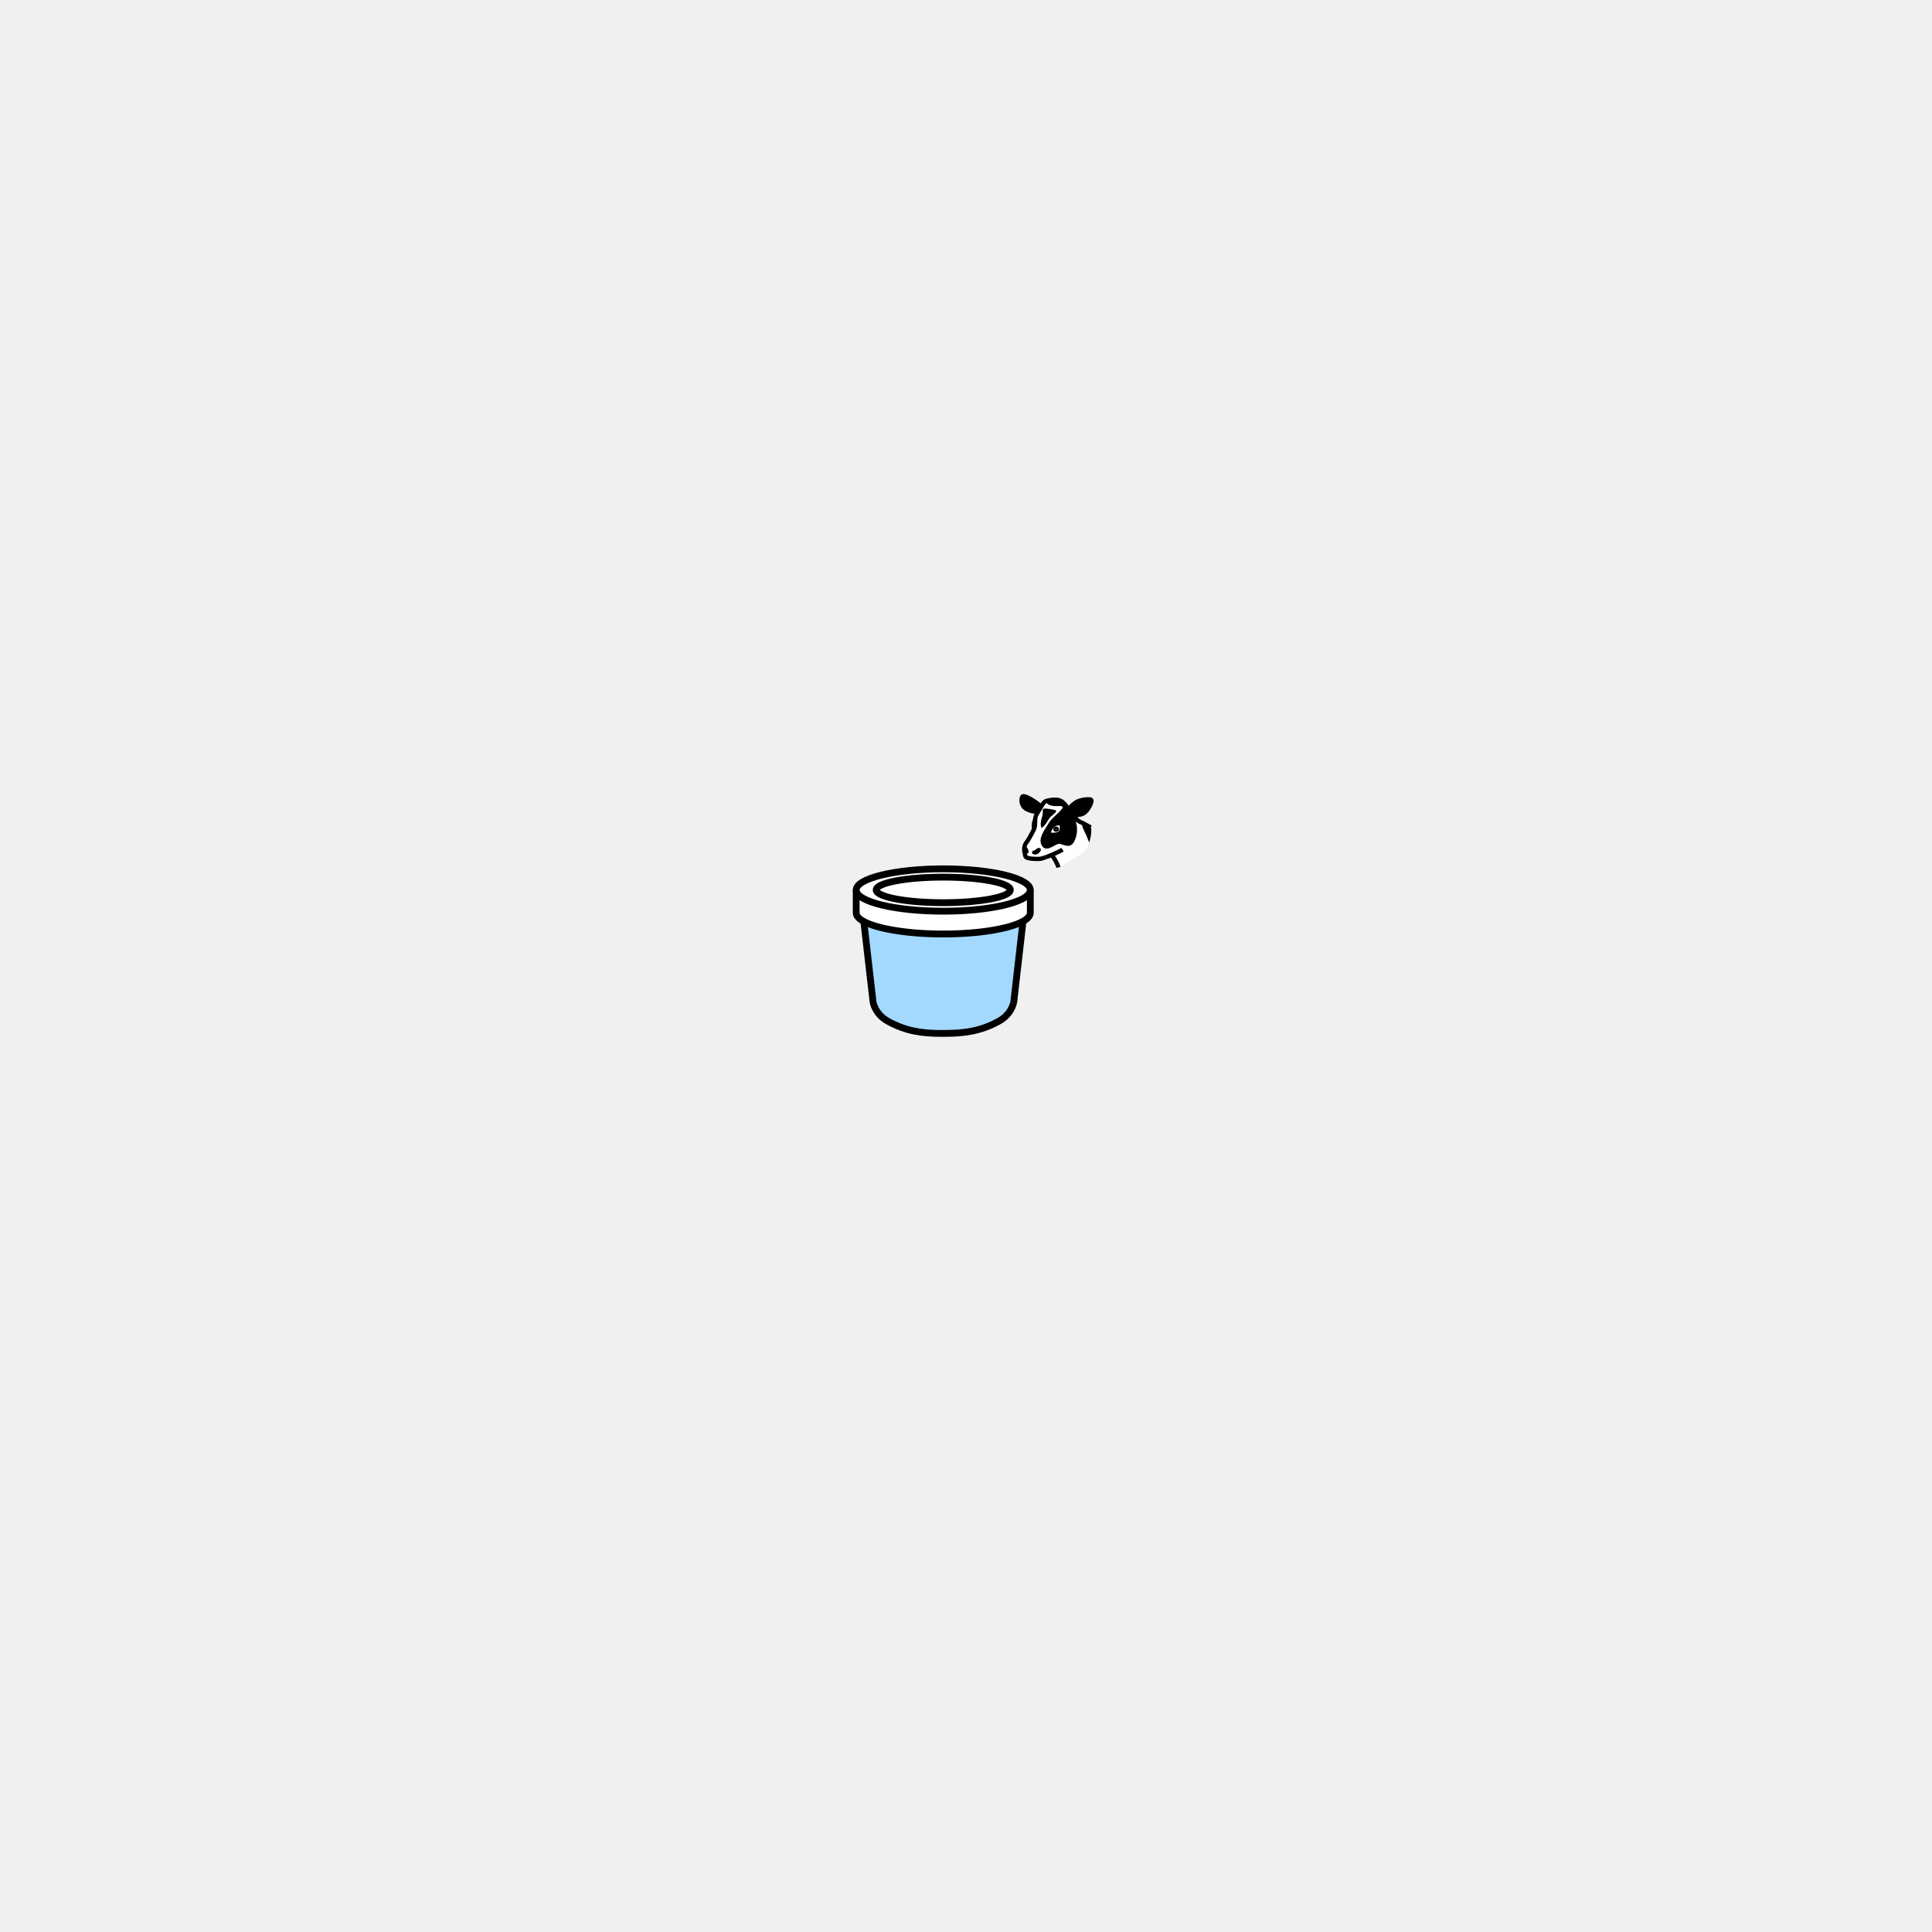
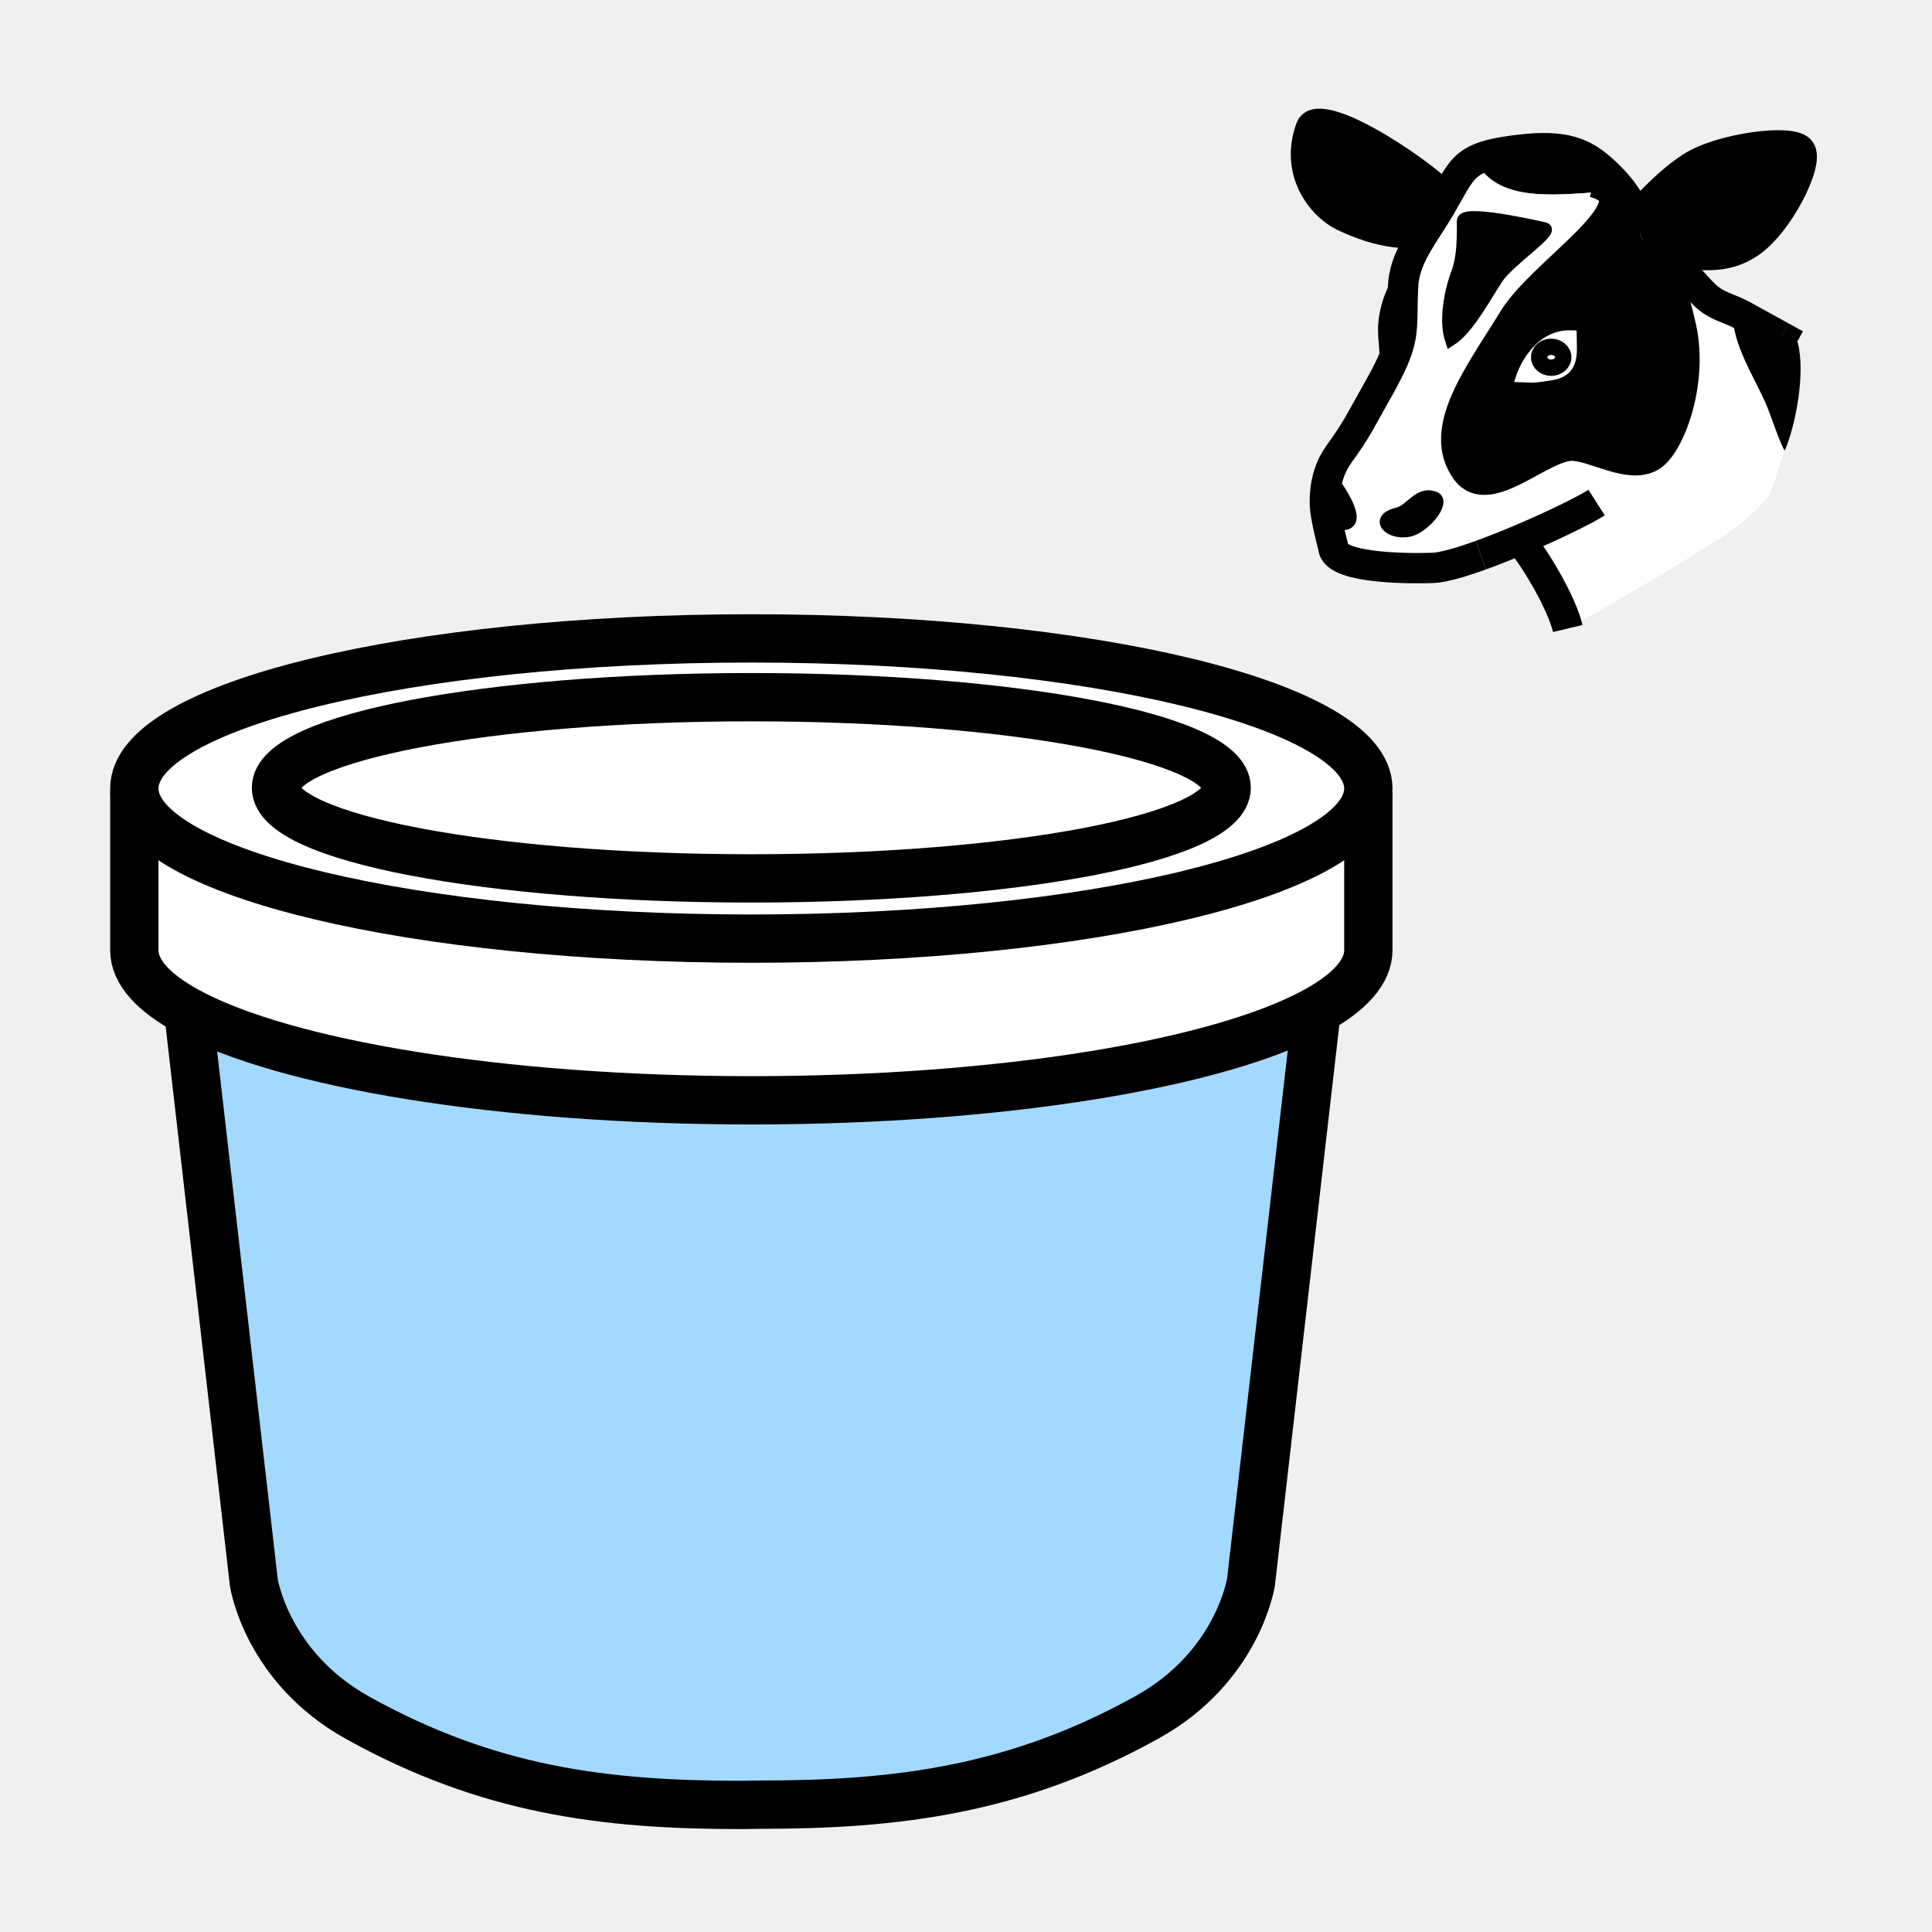
- <svg xmlns="http://www.w3.org/2000/svg" width="5870.22" height="5870.22" viewBox="0 0 5870.22 5870.22" overflow="visible">
+ <svg xmlns="http://www.w3.org/2000/svg" viewBox="2543.91 2366.20 828.25 828.25" overflow="visible">
  <path d="M3307.69 2510.608c1.729.64 3.84 1.4 6.64 2.41 3.36 12.59-.64 34.58-5.37 45.91-.02-.04-.04-.07-.05-.11-3-6.22-4.47-11.51-6.97-17.77-4.78-12.04-15.721-27.57-14.8-40.97 12.899 7.18 13.76 7.99 20.52 10.52l.03.01zM3254.91 2475.248l-1.33.33c-1.92-2.99-3.41-2.81-5.37-6.36-1.56-2.82-2.05-6.55-3.359-9.95l.06-.02c8.46-7.99 14.17-14.87 24-21.34 12.27-8.07 42.6-12.14 46.67-7.33 4.061 4.82-9.11 31.6-22 40-13.06 8.5-23.961 3.18-38.671 4.67z" />
  <path d="M3244.851 2459.268c1.31 3.4 1.8 7.13 3.359 9.95 1.96 3.55 3.45 3.37 5.37 6.36l1.33-.33c.47.93.93 1.96 1.39 3.06 4.42 10.64 8.23 27.88 8.23 27.88 5.479 24.09-5.03 50.89-12.86 55.65-9.1 5.52-23.81-4.23-33.51-4.57-13.11-.45-36 23.75-45.59 10.77-13-17.6 5.7-41.41 20.26-65.13 11.4-18.59 51.12-43.25 41.68-54.6 1.061-.04 2.08-.06 3.07-.06l1.36-.66c2.85 3.69 5.13 7.71 5.97 11.66l-.059.02zm-36.241 67.52c10.22-1.48 8.79-9.13 8.72-16.5-15.01-.43-20.92 17.33-20.92 17.33 6.34.31 6.01.07 12.2-.83z" />
  <path d="M3234.51 2448.308c-19.18.66-48.67 6.44-57.979-13.44 3.399-1.78 7.99-2.96 14.95-3.96 20.76-3 29.56-.24 38.1 7 3.11 2.64 6.51 6 9.36 9.68l-1.36.66c-.991 0-2.011.02-3.071.06z" />
  <path d="M3214.07 2519.358c0 2.48-2.311 4.48-5.16 4.48s-5.16-2-5.16-4.48 2.311-4.48 5.16-4.48 5.16 2.01 5.16 4.48z" fill="#fff" />
  <path d="M3206.05 2463.978c4.58 1-15.14 13.93-20.14 21.43-4.81 7.22-12.48 21.81-20.01 26.6-2.78-8.24-.41-20.73 2.529-28.58 2.631-7.01 2.54-14.76 2.54-22.53.001-4.83 30.401 2.05 35.081 3.08z" />
  <path d="M3217.33 2510.288c.07 7.37 1.5 15.02-8.72 16.5-6.19.9-5.86 1.14-12.2.83 0 0 5.91-17.76 20.92-17.33zm-8.42 13.55c2.85 0 5.16-2 5.16-4.48 0-2.47-2.311-4.48-5.16-4.48s-5.16 2-5.16 4.48 2.311 4.48 5.16 4.48z" fill="#fff" />
  <path d="M3159.21 2579.158c4.9 2.36-4.569 13.74-11.29 15.02-8.95 1.7-15.31-5.79-5.18-8.17 6-1.41 9.22-9.79 16.47-6.85zM3152.24 2467.248s-11.67 3.27-32.66-6.67c-10.65-5.04-22.49-20.6-15.34-40 4.61-12.51 49.02 17.31 60.25 28.89-.88 1.56-1.83 3.26-2.91 5.11-2.76 4.74-5.71 9.06-8.32 13.29l-1.02-.62zM3119.99 2578.798c1 1.7 4.47 7.92 3.04 10.77-1.91 3.82-8.96.29-10.021-1.15-.33-.46-.52-.96-.619-1.49-.2-1.1 0-2.31.199-3.38.44-2.4 1.16-9.48 2.32-10.03 1.821-.61 3.781 3.1 5.081 5.28z" />
  <path d="M3287.141 2500.078c-.921 13.4 10.02 28.93 14.8 40.97 2.5 6.26 3.97 11.55 6.97 17.77l-.03.01c-1.56 4.5-4.37 16.53-7.22 20.33-6.71 8.95-17.12 15.81-26.48 21.68-18.899 11.84-39.659 23.92-59.109 34.89l-.05-.09c-2.41-10.09-12.32-27.45-19.11-36.06l-.93-2.2c-5.82 2.47-11.761 4.84-17.25 6.83-8.53 3.08-16.011 5.24-20.391 5.44-5.979.26-42.22.92-42.81-8.68 0 0-2.16-8.12-3.14-14.04.1.53.289 1.03.619 1.49 1.061 1.44 8.11 4.97 10.021 1.15 1.43-2.85-2.04-9.07-3.04-10.77-1.3-2.18-3.26-5.89-5.08-5.28-1.16.55-1.88 7.63-2.32 10.03-.199 1.07-.399 2.28-.199 3.38-.261-1.55-.44-2.96-.48-4.02-.38-10.79 2.8-17.63 6.3-22.44 7.51-10.33 9-14.08 14.99-24.6 3.16-5.55 5.47-9.89 7.16-13.52 5.91-12.7 4.27-16.72 5.05-33.44.06-1.36.22-2.68.45-3.97 0-.01.01-.01.01-.02 1.1-6.06 3.95-11.48 7.39-17.05 2.61-4.23 5.561-8.55 8.32-13.29 1.08-1.85 2.03-3.55 2.91-5.11 4.2-7.49 6.61-11.79 12.04-14.6 9.31 19.88 38.8 14.1 57.979 13.44 9.44 11.35-30.279 36.01-41.68 54.6-14.56 23.72-33.26 47.53-20.26 65.13 9.59 12.98 32.479-11.22 45.59-10.77 9.7.34 24.41 10.09 33.51 4.57 7.83-4.76 18.34-31.56 12.86-55.65 0 0-3.811-17.24-8.23-27.88l2.11-.9c6.72 3.75 11.12 10.26 16.3 15.24 5.17 4.98 10.45 5.6 16.101 8.67l16.85 9.28c-6.762-2.53-7.622-3.34-20.521-10.52zm-101.231-14.67c5-7.5 24.72-20.43 20.14-21.43-4.68-1.03-35.08-7.91-35.08-3.08 0 7.77.091 15.52-2.54 22.53-2.939 7.85-5.31 20.34-2.529 28.58 7.529-4.79 15.2-19.38 20.009-26.6zm-37.99 108.77c6.721-1.28 16.19-12.66 11.29-15.02-7.25-2.94-10.47 5.44-16.47 6.85-10.13 2.38-3.77 9.87 5.18 8.17z" fill="#fff" />
  <g fill="none">
    <path d="M3164.91 2449.908a16.3 16.3 0 0 0-.42-.44c-11.23-11.58-55.64-41.4-60.25-28.89-7.15 19.4 4.689 34.96 15.34 40 20.99 9.94 32.66 6.67 32.66 6.67" stroke="#000" stroke-width="9.578" />
    <path d="M3145.86 2484.938c-2.21 3.96-4.58 7.99-5.95 13.47-2.46 9.82-.5 13.08-.5 23.5M3150.91 2471.908c-.76 5.18-2.82 9.06-5.04 13.01" stroke="#000" stroke-width="8" />
    <path d="M3217.33 2510.288c.07 7.37 1.5 15.02-8.72 16.5-6.19.9-5.86 1.14-12.2.83 0 0 5.91-17.76 20.92-17.33z" stroke="#fff" stroke-width="5" />
    <path d="M3214.07 2519.358c0 2.48-2.311 4.48-5.16 4.48s-5.16-2-5.16-4.48 2.311-4.48 5.16-4.48 5.16 2.01 5.16 4.48z" stroke="#000" stroke-width="7" />
    <path d="M3142.74 2586.008c-10.13 2.38-3.771 9.87 5.18 8.17 6.721-1.28 16.19-12.66 11.29-15.02-7.25-2.94-10.47 5.44-16.47 6.85z" stroke="#000" stroke-width="4.309" />
    <path d="M3170.97 2460.898c0-4.83 30.4 2.05 35.08 3.08 4.58 1-15.14 13.93-20.14 21.43-4.81 7.22-12.48 21.81-20.01 26.6-2.78-8.24-.41-20.73 2.529-28.58 2.632-7.01 2.541-14.76 2.541-22.53z" stroke="#000" stroke-width="5" />
    <path d="M3178.73 2604.208c5.489-1.99 11.43-4.36 17.25-6.83 14.01-5.95 27.359-12.5 32.399-15.72M3196.91 2599.578c6.79 8.61 16.7 25.97 19.11 36.06" stroke="#000" stroke-width="13" />
    <path d="M3119.99 2578.798c1 1.7 4.47 7.92 3.04 10.77-1.91 3.82-8.96.29-10.021-1.15-.33-.46-.52-.96-.619-1.49-.2-1.1 0-2.31.199-3.38.44-2.4 1.16-9.48 2.32-10.03 1.821-.61 3.781 3.1 5.081 5.28z" stroke="#000" stroke-width="4.308" />
    <path stroke="#000" stroke-width="13" d="M3307.69 2510.608l6 3.31M3258.41 2477.408c6.72 3.75 11.12 10.26 16.3 15.24 5.17 4.98 10.45 5.6 16.101 8.67l16.85 9.28" />
    <path d="M3227.311 2444.338c3.529 1.02 5.859 2.36 7.199 3.97 9.44 11.35-30.279 36.01-41.68 54.6-14.56 23.72-33.26 47.53-20.26 65.13 9.59 12.98 32.479-11.22 45.59-10.77 9.7.34 24.41 10.09 33.51 4.57 7.83-4.76 18.34-31.56 12.86-55.65 0 0-3.811-17.24-8.23-27.88-.46-1.1-.92-2.13-1.39-3.06 14.71-1.49 25.61 3.83 38.67-4.67 12.89-8.4 26.061-35.18 22-40-4.07-4.81-34.4-.74-46.67 7.33-9.83 6.47-15.54 13.35-24 21.34-.84-3.95-3.12-7.97-5.97-11.66-2.851-3.68-6.25-7.04-9.36-9.68-8.54-7.24-17.34-10-38.1-7-6.96 1-11.551 2.18-14.95 3.96-5.43 2.81-7.84 7.11-12.04 14.6-.88 1.56-1.83 3.26-2.91 5.11-2.76 4.74-5.71 9.06-8.32 13.29-3.439 5.57-6.29 10.99-7.39 17.05 0 .01-.01.01-.01.02-.23 1.29-.391 2.61-.45 3.97-.78 16.72.86 20.74-5.05 33.44-1.69 3.63-4 7.97-7.16 13.52-5.99 10.52-7.48 14.27-14.99 24.6-3.5 4.81-6.68 11.65-6.3 22.44.04 1.06.22 2.47.48 4.02.979 5.92 3.14 14.04 3.14 14.04.59 9.6 36.83 8.94 42.81 8.68 4.38-.2 11.86-2.36 20.391-5.44" stroke="#000" stroke-width="13" />
    <path d="M3307.66 2510.598c-6.76-2.53-7.62-3.34-20.52-10.52" stroke="#000" stroke-width=".5" stroke-linecap="round" stroke-linejoin="round" />
    <path stroke="#000" stroke-width="13" d="M3307.69 2510.608l-.03-.01" />
    <path d="M3287.141 2500.078c-.921 13.4 10.02 28.93 14.8 40.97 2.5 6.26 3.97 11.55 6.97 17.77.01.04.03.07.05.11 4.73-11.33 8.73-33.32 5.37-45.91-2.8-1.01-4.91-1.77-6.64-2.41" stroke="#000" stroke-width=".5" stroke-linecap="round" stroke-linejoin="round" />
  </g>
  <g>
    <path d="M2624.62 2799.9c-14.86-8.04-23.13-16.96-23.13-26.351v-68.1h.05c2.67 34.99 120.06 63.14 264.47 63.14 143.959 0 261.05-27.98 264.43-62.81l.08.01v67.76c0 9.181-7.91 17.91-22.15 25.82-40.88 22.68-134.01 38.53-242.36 38.53-107.49.001-200.01-15.599-241.39-37.999z" fill="#fff" />
    <path d="M3130.521 2704.23c0 .52-.03 1.04-.08 1.55-3.38 34.83-120.471 62.81-264.43 62.81-144.41 0-261.8-28.15-264.47-63.14-.03-.4-.05-.81-.05-1.22 0-35.54 118.43-64.35 264.52-64.35s264.51 28.81 264.51 64.35zm-60.731-.31c0-21.45-91.229-38.84-203.78-38.84s-203.79 17.39-203.79 38.84c0 21.46 91.24 38.85 203.79 38.85s203.78-17.39 203.78-38.85z" fill="#fff" />
    <path d="M2866.01 2665.08c112.55 0 203.78 17.39 203.78 38.84 0 21.46-91.229 38.85-203.78 38.85s-203.79-17.39-203.79-38.85c0-21.45 91.24-38.84 203.79-38.84z" fill="#fff" />
    <path d="M2624.62 2799.9c-14.86-8.04-23.13-16.96-23.13-26.351v-68.1h.05c2.67 34.99 120.06 63.14 264.47 63.14 143.959 0 261.05-27.98 264.43-62.81l.08.01v67.76c0 9.181-7.91 17.91-22.15 25.82-40.88 22.68-134.01 38.53-242.36 38.53-107.49.001-200.01-15.599-241.39-37.999z" fill="#fff" />
    <path d="M2866.01 2665.08c112.55 0 203.78 17.39 203.78 38.84 0 21.46-91.229 38.85-203.78 38.85s-203.79-17.39-203.79-38.85c0-21.45 91.24-38.84 203.79-38.84z" fill="#fff" />
    <path d="M3130.521 2704.23c0 .52-.03 1.04-.08 1.55-3.38 34.83-120.471 62.81-264.43 62.81-144.41 0-261.8-28.15-264.47-63.14-.03-.4-.05-.81-.05-1.22 0-35.54 118.43-64.35 264.52-64.35s264.51 28.81 264.51 64.35zm-60.731-.31c0-21.45-91.229-38.84-203.78-38.84s-203.79 17.39-203.79 38.84c0 21.46 91.24 38.85 203.79 38.85s203.78-17.39 203.78-38.85z" fill="#fff" />
    <path d="M3108.37 2799.37l-28.15 245.01s-5.449 36.271-44.42 57.94c-55.949 31.109-106.89 37.54-165.61 37.54l-8.58.12c-58.72 0-108.5-6.29-164.45-37.4-38.98-21.68-44.43-57.939-44.43-57.939l-28.11-244.74c41.38 22.399 133.9 38 241.39 38 108.35-.001 201.48-15.851 242.36-38.531z" fill="#a3d9ff" />
    <g fill="none" stroke="#000" stroke-width="20.707">
      <path d="M2601.54 2705.45c-.03-.4-.05-.81-.05-1.22 0-35.54 118.43-64.35 264.52-64.35s264.51 28.81 264.51 64.35c0 .52-.03 1.04-.08 1.55-3.38 34.83-120.471 62.81-264.43 62.81-144.41 0-261.8-28.15-264.47-63.14z" />
      <path d="M3069.79 2703.92c0 21.46-91.229 38.85-203.78 38.85s-203.79-17.39-203.79-38.85c0-21.45 91.24-38.84 203.79-38.84s203.78 17.39 203.78 38.84z" />
      <path d="M2601.49 2705.45v68.1c0 9.391 8.27 18.311 23.13 26.351 41.38 22.399 133.9 38 241.39 38 108.35 0 201.48-15.851 242.36-38.53 14.24-7.91 22.15-16.64 22.15-25.82v-67.76" />
      <path d="M3108.37 2799.36v.01l-28.15 245.01s-5.449 36.271-44.42 57.94c-55.949 31.109-106.89 37.54-165.61 37.54l-8.58.12c-58.72 0-108.5-6.29-164.45-37.4-38.98-21.68-44.43-57.939-44.43-57.939l-28.11-244.74-.19-1.65" />
    </g>
  </g>
  <path fill="none" d="M2536.91 2342.91h850.394v850.394H2536.91z" />
</svg>
